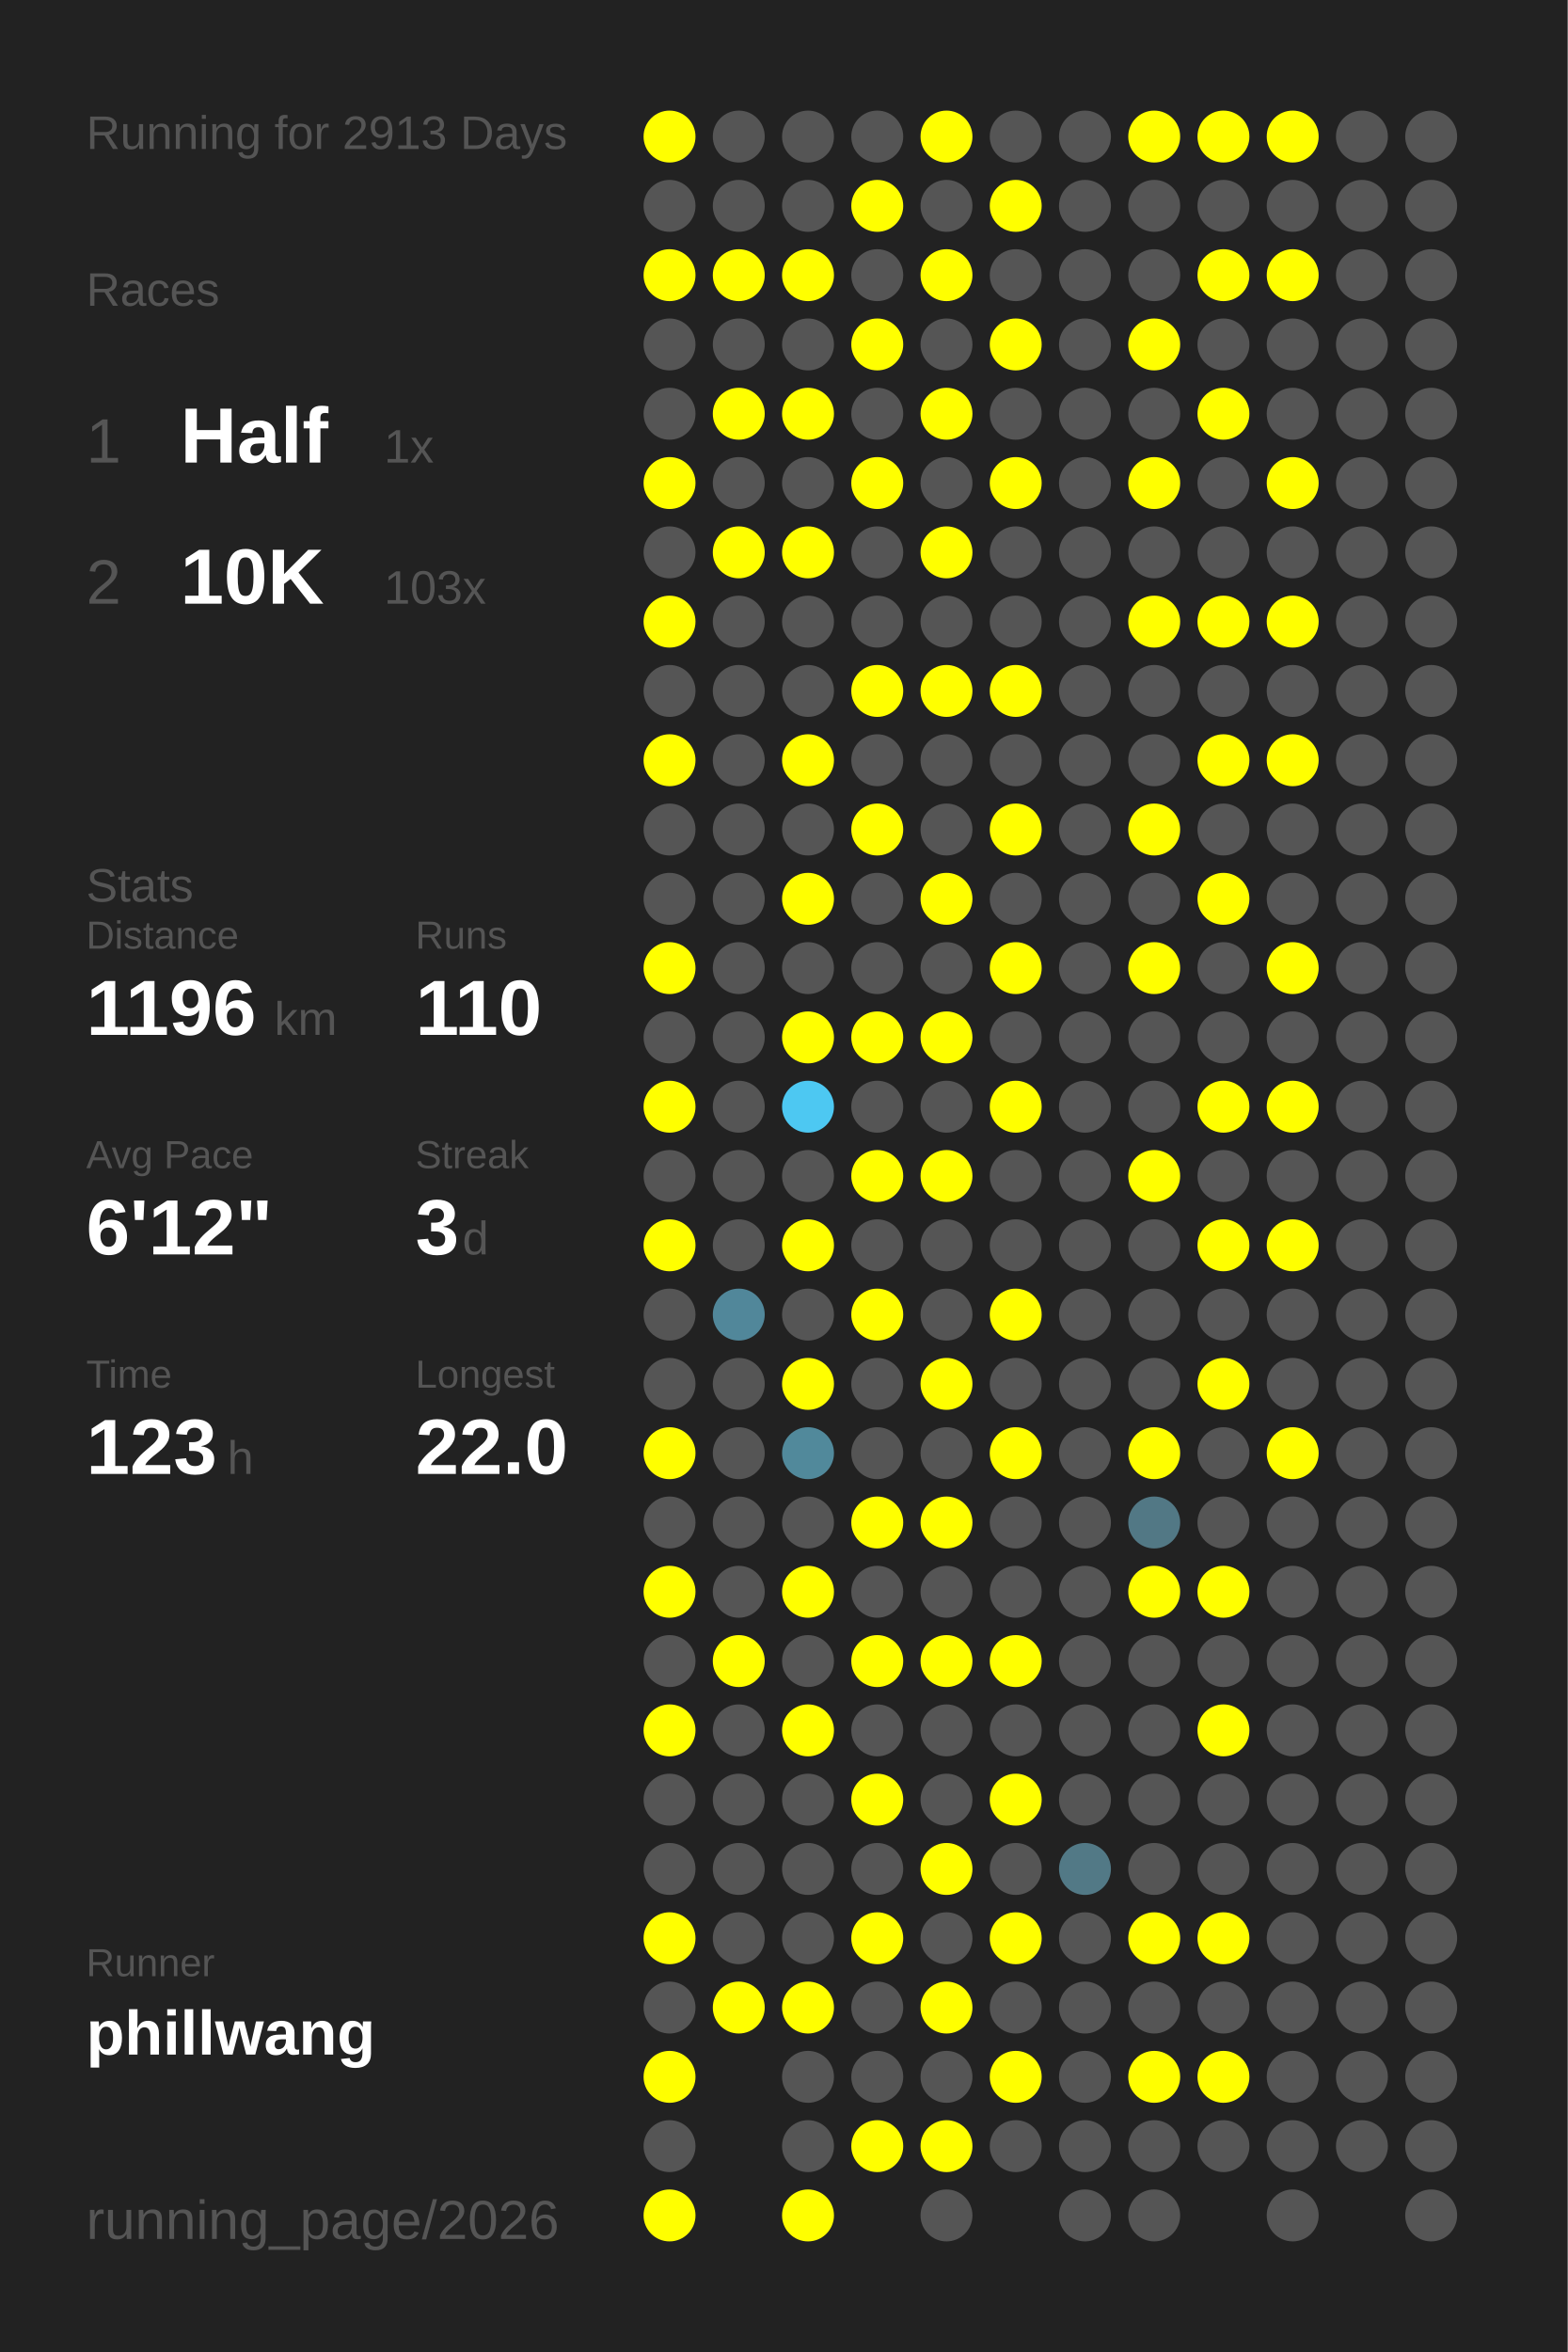
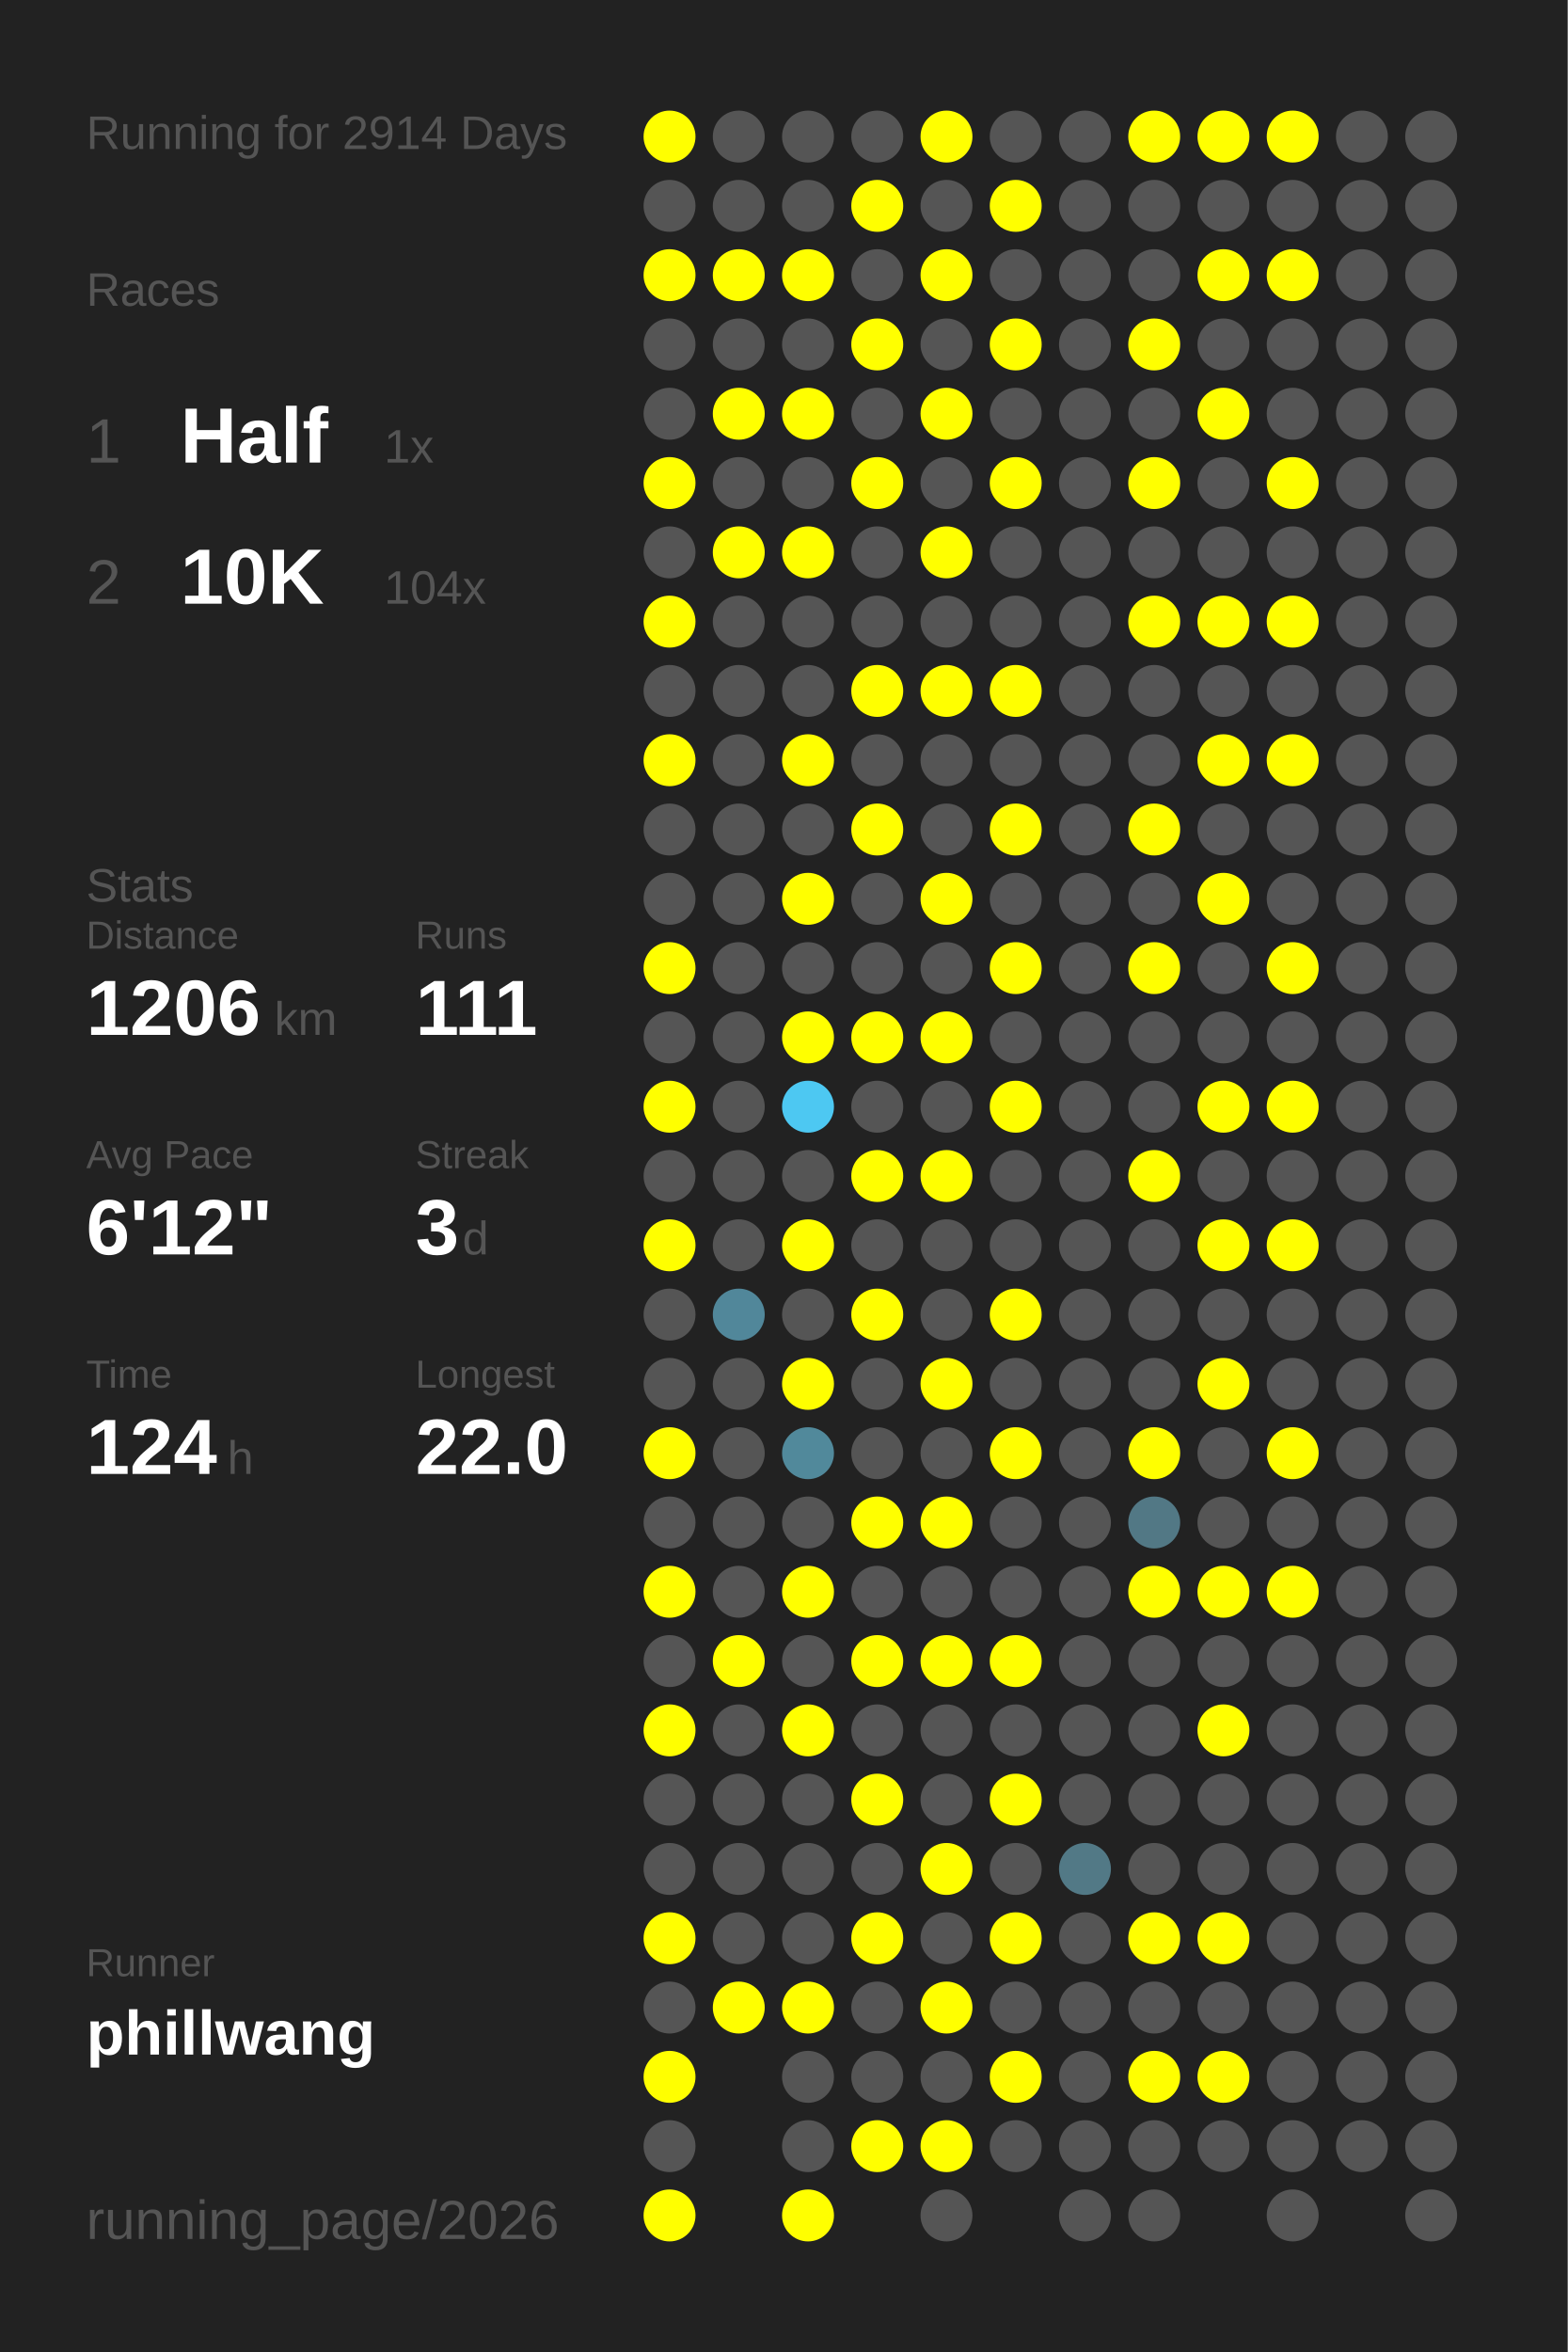
<svg xmlns="http://www.w3.org/2000/svg" baseProfile="full" height="300mm" version="1.1" viewBox="0,0,200,300" width="200mm">
  <defs />
  <rect fill="#222222" height="300" width="200" x="0" y="0" />
-   <text fill="#555555" style="font-size:6px; font-family:Arial;" x="11" y="19">Running for 2913 Days</text>
+   <text fill="#555555" style="font-size:6px; font-family:Arial;" x="11" y="19">Running for 2914 Days</text>
  <text fill="#555555" style="font-size:6px; font-family:Arial;" x="11" y="39">Races</text>
  <text fill="#555555" style="font-size:8px; font-family:Arial;" x="11" y="59">1</text>
  <text fill="#FFFFFF" style="font-size:10px; font-family:Arial; font-weight:bold;" x="23" y="59">Half</text>
  <text fill="#555555" style="font-size:6px; font-family:Arial;" x="49" y="59">1x</text>
  <text fill="#555555" style="font-size:8px; font-family:Arial;" x="11" y="77">2</text>
  <text fill="#FFFFFF" style="font-size:10px; font-family:Arial; font-weight:bold;" x="23" y="77">10K</text>
-   <text fill="#555555" style="font-size:6px; font-family:Arial;" x="49" y="77">103x</text>
+   <text fill="#555555" style="font-size:6px; font-family:Arial;" x="49" y="77">104x</text>
  <text fill="#555555" style="font-size:6px; font-family:Arial;" x="11" y="115">Stats</text>
  <text fill="#555555" style="font-size:5px; font-family:Arial;" x="11" y="121">Distance</text>
-   <text fill="#FFFFFF" style="font-size:10px; font-family:Arial; font-weight:bold;" x="11" y="132">1196</text>
+   <text fill="#FFFFFF" style="font-size:10px; font-family:Arial; font-weight:bold;" x="11" y="132">1206</text>
  <text fill="#555555" style="font-size:6px; font-family:Arial;" x="35" y="132">km</text>
  <text fill="#555555" style="font-size:5px; font-family:Arial;" x="53" y="121">Runs</text>
-   <text fill="#FFFFFF" style="font-size:10px; font-family:Arial; font-weight:bold;" x="53" y="132">110</text>
+   <text fill="#FFFFFF" style="font-size:10px; font-family:Arial; font-weight:bold;" x="53" y="132">111</text>
  <text fill="#555555" style="font-size:5px; font-family:Arial;" x="11" y="149">Avg Pace</text>
  <text fill="#FFFFFF" style="font-size:10px; font-family:Arial; font-weight:bold;" x="11" y="160">6'12"</text>
  <text fill="#555555" style="font-size:5px; font-family:Arial;" x="53" y="149">Streak</text>
  <text fill="#FFFFFF" style="font-size:10px; font-family:Arial; font-weight:bold;" x="53" y="160">3</text>
  <text fill="#555555" style="font-size:6px; font-family:Arial;" x="59" y="160">d</text>
  <text fill="#555555" style="font-size:5px; font-family:Arial;" x="11" y="177">Time</text>
-   <text fill="#FFFFFF" style="font-size:10px; font-family:Arial; font-weight:bold;" x="11" y="188">123</text>
+   <text fill="#FFFFFF" style="font-size:10px; font-family:Arial; font-weight:bold;" x="11" y="188">124</text>
  <text fill="#555555" style="font-size:6px; font-family:Arial;" x="29" y="188">h</text>
  <text fill="#555555" style="font-size:5px; font-family:Arial;" x="53" y="177">Longest</text>
  <text fill="#FFFFFF" style="font-size:10px; font-family:Arial; font-weight:bold;" x="53" y="188">22.0</text>
  <text fill="#555555" style="font-size:5px; font-family:Arial;" x="11" y="252.065">Runner</text>
  <text fill="#FFFFFF" style="font-size:8px; font-family:Arial; font-weight:bold;" x="11" y="262.065">phillwang</text>
  <text fill="#555555" style="font-size:7px; font-family:Arial;" x="11" y="285.581">running_page/2026</text>
  <circle cx="85.417" cy="17.419" fill="#FFFF00" r="3.312" />
  <circle cx="85.417" cy="26.258" fill="#555555" r="3.312" />
  <circle cx="85.417" cy="35.097" fill="#FFFF00" r="3.312" />
  <circle cx="85.417" cy="43.935" fill="#555555" r="3.312" />
  <circle cx="85.417" cy="52.774" fill="#555555" r="3.312" />
  <circle cx="85.417" cy="61.613" fill="#FFFF00" r="3.312" />
  <circle cx="85.417" cy="70.452" fill="#555555" r="3.312" />
  <circle cx="85.417" cy="79.29" fill="#FFFF00" r="3.312" />
  <circle cx="85.417" cy="88.129" fill="#555555" r="3.312" />
  <circle cx="85.417" cy="96.968" fill="#FFFF00" r="3.312" />
  <circle cx="85.417" cy="105.806" fill="#555555" r="3.312" />
  <circle cx="85.417" cy="114.645" fill="#555555" r="3.312" />
  <circle cx="85.417" cy="123.484" fill="#FFFF00" r="3.312" />
  <circle cx="85.417" cy="132.323" fill="#555555" r="3.312" />
  <circle cx="85.417" cy="141.161" fill="#FFFF00" r="3.312" />
  <circle cx="85.417" cy="150" fill="#555555" r="3.312" />
  <circle cx="85.417" cy="158.839" fill="#FFFF00" r="3.312" />
  <circle cx="85.417" cy="167.677" fill="#555555" r="3.312" />
  <circle cx="85.417" cy="176.516" fill="#555555" r="3.312" />
  <circle cx="85.417" cy="185.355" fill="#FFFF00" r="3.312" />
  <circle cx="85.417" cy="194.194" fill="#555555" r="3.312" />
  <circle cx="85.417" cy="203.032" fill="#FFFF00" r="3.312" />
  <circle cx="85.417" cy="211.871" fill="#555555" r="3.312" />
  <circle cx="85.417" cy="220.71" fill="#FFFF00" r="3.312" />
  <circle cx="85.417" cy="229.548" fill="#555555" r="3.312" />
  <circle cx="85.417" cy="238.387" fill="#555555" r="3.312" />
  <circle cx="85.417" cy="247.226" fill="#FFFF00" r="3.312" />
  <circle cx="85.417" cy="256.065" fill="#555555" r="3.312" />
  <circle cx="85.417" cy="264.903" fill="#FFFF00" r="3.312" />
  <circle cx="85.417" cy="273.742" fill="#555555" r="3.312" />
  <circle cx="85.417" cy="282.581" fill="#FFFF00" r="3.312" />
  <circle cx="94.25" cy="17.419" fill="#555555" r="3.312" />
  <circle cx="94.25" cy="26.258" fill="#555555" r="3.312" />
  <circle cx="94.25" cy="35.097" fill="#FFFF00" r="3.312" />
  <circle cx="94.25" cy="43.935" fill="#555555" r="3.312" />
  <circle cx="94.25" cy="52.774" fill="#FFFF00" r="3.312" />
  <circle cx="94.25" cy="61.613" fill="#555555" r="3.312" />
  <circle cx="94.25" cy="70.452" fill="#FFFF00" r="3.312" />
  <circle cx="94.25" cy="79.29" fill="#555555" r="3.312" />
  <circle cx="94.25" cy="88.129" fill="#555555" r="3.312" />
  <circle cx="94.25" cy="96.968" fill="#555555" r="3.312" />
  <circle cx="94.25" cy="105.806" fill="#555555" r="3.312" />
  <circle cx="94.25" cy="114.645" fill="#555555" r="3.312" />
  <circle cx="94.25" cy="123.484" fill="#555555" r="3.312" />
  <circle cx="94.25" cy="132.323" fill="#555555" r="3.312" />
  <circle cx="94.25" cy="141.161" fill="#555555" r="3.312" />
  <circle cx="94.25" cy="150" fill="#555555" r="3.312" />
  <circle cx="94.25" cy="158.839" fill="#555555" r="3.312" />
  <circle cx="94.25" cy="167.677" fill="#51879a" r="3.312" />
  <circle cx="94.25" cy="176.516" fill="#555555" r="3.312" />
  <circle cx="94.25" cy="185.355" fill="#555555" r="3.312" />
  <circle cx="94.25" cy="194.194" fill="#555555" r="3.312" />
  <circle cx="94.25" cy="203.032" fill="#555555" r="3.312" />
  <circle cx="94.25" cy="211.871" fill="#FFFF00" r="3.312" />
  <circle cx="94.25" cy="220.71" fill="#555555" r="3.312" />
  <circle cx="94.25" cy="229.548" fill="#555555" r="3.312" />
  <circle cx="94.25" cy="238.387" fill="#555555" r="3.312" />
  <circle cx="94.25" cy="247.226" fill="#555555" r="3.312" />
  <circle cx="94.25" cy="256.065" fill="#FFFF00" r="3.312" />
  <circle cx="103.083" cy="17.419" fill="#555555" r="3.312" />
  <circle cx="103.083" cy="26.258" fill="#555555" r="3.312" />
  <circle cx="103.083" cy="35.097" fill="#FFFF00" r="3.312" />
  <circle cx="103.083" cy="43.935" fill="#555555" r="3.312" />
  <circle cx="103.083" cy="52.774" fill="#FFFF00" r="3.312" />
  <circle cx="103.083" cy="61.613" fill="#555555" r="3.312" />
  <circle cx="103.083" cy="70.452" fill="#FFFF00" r="3.312" />
  <circle cx="103.083" cy="79.29" fill="#555555" r="3.312" />
  <circle cx="103.083" cy="88.129" fill="#555555" r="3.312" />
  <circle cx="103.083" cy="96.968" fill="#FFFF00" r="3.312" />
  <circle cx="103.083" cy="105.806" fill="#555555" r="3.312" />
  <circle cx="103.083" cy="114.645" fill="#FFFF00" r="3.312" />
  <circle cx="103.083" cy="123.484" fill="#555555" r="3.312" />
  <circle cx="103.083" cy="132.323" fill="#FFFF00" r="3.312" />
  <circle cx="103.083" cy="141.161" fill="#4dc8f2" r="3.312" />
  <circle cx="103.083" cy="150" fill="#555555" r="3.312" />
  <circle cx="103.083" cy="158.839" fill="#FFFF00" r="3.312" />
  <circle cx="103.083" cy="167.677" fill="#555555" r="3.312" />
  <circle cx="103.083" cy="176.516" fill="#FFFF00" r="3.312" />
  <circle cx="103.083" cy="185.355" fill="#51899b" r="3.312" />
  <circle cx="103.083" cy="194.194" fill="#555555" r="3.312" />
  <circle cx="103.083" cy="203.032" fill="#FFFF00" r="3.312" />
  <circle cx="103.083" cy="211.871" fill="#555555" r="3.312" />
  <circle cx="103.083" cy="220.71" fill="#FFFF00" r="3.312" />
  <circle cx="103.083" cy="229.548" fill="#555555" r="3.312" />
  <circle cx="103.083" cy="238.387" fill="#555555" r="3.312" />
  <circle cx="103.083" cy="247.226" fill="#555555" r="3.312" />
  <circle cx="103.083" cy="256.065" fill="#FFFF00" r="3.312" />
  <circle cx="103.083" cy="264.903" fill="#555555" r="3.312" />
  <circle cx="103.083" cy="273.742" fill="#555555" r="3.312" />
  <circle cx="103.083" cy="282.581" fill="#FFFF00" r="3.312" />
  <circle cx="111.917" cy="17.419" fill="#555555" r="3.312" />
  <circle cx="111.917" cy="26.258" fill="#FFFF00" r="3.312" />
  <circle cx="111.917" cy="35.097" fill="#555555" r="3.312" />
  <circle cx="111.917" cy="43.935" fill="#FFFF00" r="3.312" />
  <circle cx="111.917" cy="52.774" fill="#555555" r="3.312" />
  <circle cx="111.917" cy="61.613" fill="#FFFF00" r="3.312" />
  <circle cx="111.917" cy="70.452" fill="#555555" r="3.312" />
  <circle cx="111.917" cy="79.29" fill="#555555" r="3.312" />
  <circle cx="111.917" cy="88.129" fill="#FFFF00" r="3.312" />
  <circle cx="111.917" cy="96.968" fill="#555555" r="3.312" />
  <circle cx="111.917" cy="105.806" fill="#FFFF00" r="3.312" />
  <circle cx="111.917" cy="114.645" fill="#555555" r="3.312" />
  <circle cx="111.917" cy="123.484" fill="#555555" r="3.312" />
  <circle cx="111.917" cy="132.323" fill="#FFFF00" r="3.312" />
  <circle cx="111.917" cy="141.161" fill="#555555" r="3.312" />
  <circle cx="111.917" cy="150" fill="#FFFF00" r="3.312" />
  <circle cx="111.917" cy="158.839" fill="#555555" r="3.312" />
  <circle cx="111.917" cy="167.677" fill="#FFFF00" r="3.312" />
  <circle cx="111.917" cy="176.516" fill="#555555" r="3.312" />
  <circle cx="111.917" cy="185.355" fill="#555555" r="3.312" />
  <circle cx="111.917" cy="194.194" fill="#FFFF00" r="3.312" />
  <circle cx="111.917" cy="203.032" fill="#555555" r="3.312" />
  <circle cx="111.917" cy="211.871" fill="#FFFF00" r="3.312" />
  <circle cx="111.917" cy="220.71" fill="#555555" r="3.312" />
  <circle cx="111.917" cy="229.548" fill="#FFFF00" r="3.312" />
  <circle cx="111.917" cy="238.387" fill="#555555" r="3.312" />
  <circle cx="111.917" cy="247.226" fill="#FFFF00" r="3.312" />
  <circle cx="111.917" cy="256.065" fill="#555555" r="3.312" />
  <circle cx="111.917" cy="264.903" fill="#555555" r="3.312" />
  <circle cx="111.917" cy="273.742" fill="#FFFF00" r="3.312" />
  <circle cx="120.75" cy="17.419" fill="#FFFF00" r="3.312" />
  <circle cx="120.75" cy="26.258" fill="#555555" r="3.312" />
  <circle cx="120.75" cy="35.097" fill="#FFFF00" r="3.312" />
  <circle cx="120.75" cy="43.935" fill="#555555" r="3.312" />
  <circle cx="120.75" cy="52.774" fill="#FFFF00" r="3.312" />
  <circle cx="120.75" cy="61.613" fill="#555555" r="3.312" />
  <circle cx="120.75" cy="70.452" fill="#FFFF00" r="3.312" />
  <circle cx="120.75" cy="79.29" fill="#555555" r="3.312" />
  <circle cx="120.75" cy="88.129" fill="#FFFF00" r="3.312" />
  <circle cx="120.75" cy="96.968" fill="#555555" r="3.312" />
  <circle cx="120.75" cy="105.806" fill="#555555" r="3.312" />
  <circle cx="120.75" cy="114.645" fill="#FFFF00" r="3.312" />
  <circle cx="120.75" cy="123.484" fill="#555555" r="3.312" />
  <circle cx="120.75" cy="132.323" fill="#FFFF00" r="3.312" />
  <circle cx="120.75" cy="141.161" fill="#555555" r="3.312" />
  <circle cx="120.75" cy="150" fill="#FFFF00" r="3.312" />
  <circle cx="120.75" cy="158.839" fill="#555555" r="3.312" />
  <circle cx="120.75" cy="167.677" fill="#555555" r="3.312" />
  <circle cx="120.75" cy="176.516" fill="#FFFF00" r="3.312" />
  <circle cx="120.75" cy="185.355" fill="#555555" r="3.312" />
  <circle cx="120.75" cy="194.194" fill="#FFFF00" r="3.312" />
  <circle cx="120.75" cy="203.032" fill="#555555" r="3.312" />
  <circle cx="120.75" cy="211.871" fill="#FFFF00" r="3.312" />
  <circle cx="120.75" cy="220.71" fill="#555555" r="3.312" />
  <circle cx="120.75" cy="229.548" fill="#555555" r="3.312" />
  <circle cx="120.75" cy="238.387" fill="#FFFF00" r="3.312" />
  <circle cx="120.75" cy="247.226" fill="#555555" r="3.312" />
  <circle cx="120.75" cy="256.065" fill="#FFFF00" r="3.312" />
  <circle cx="120.75" cy="264.903" fill="#555555" r="3.312" />
  <circle cx="120.75" cy="273.742" fill="#FFFF00" r="3.312" />
  <circle cx="120.75" cy="282.581" fill="#555555" r="3.312" />
  <circle cx="129.583" cy="17.419" fill="#555555" r="3.312" />
  <circle cx="129.583" cy="26.258" fill="#FFFF00" r="3.312" />
  <circle cx="129.583" cy="35.097" fill="#555555" r="3.312" />
  <circle cx="129.583" cy="43.935" fill="#FFFF00" r="3.312" />
  <circle cx="129.583" cy="52.774" fill="#555555" r="3.312" />
  <circle cx="129.583" cy="61.613" fill="#FFFF00" r="3.312" />
  <circle cx="129.583" cy="70.452" fill="#555555" r="3.312" />
  <circle cx="129.583" cy="79.29" fill="#555555" r="3.312" />
  <circle cx="129.583" cy="88.129" fill="#FFFF00" r="3.312" />
  <circle cx="129.583" cy="96.968" fill="#555555" r="3.312" />
  <circle cx="129.583" cy="105.806" fill="#FFFF00" r="3.312" />
  <circle cx="129.583" cy="114.645" fill="#555555" r="3.312" />
  <circle cx="129.583" cy="123.484" fill="#FFFF00" r="3.312" />
  <circle cx="129.583" cy="132.323" fill="#555555" r="3.312" />
  <circle cx="129.583" cy="141.161" fill="#FFFF00" r="3.312" />
  <circle cx="129.583" cy="150" fill="#555555" r="3.312" />
  <circle cx="129.583" cy="158.839" fill="#555555" r="3.312" />
  <circle cx="129.583" cy="167.677" fill="#FFFF00" r="3.312" />
  <circle cx="129.583" cy="176.516" fill="#555555" r="3.312" />
  <circle cx="129.583" cy="185.355" fill="#FFFF00" r="3.312" />
  <circle cx="129.583" cy="194.194" fill="#555555" r="3.312" />
  <circle cx="129.583" cy="203.032" fill="#555555" r="3.312" />
  <circle cx="129.583" cy="211.871" fill="#FFFF00" r="3.312" />
  <circle cx="129.583" cy="220.71" fill="#555555" r="3.312" />
  <circle cx="129.583" cy="229.548" fill="#FFFF00" r="3.312" />
  <circle cx="129.583" cy="238.387" fill="#555555" r="3.312" />
  <circle cx="129.583" cy="247.226" fill="#FFFF00" r="3.312" />
  <circle cx="129.583" cy="256.065" fill="#555555" r="3.312" />
  <circle cx="129.583" cy="264.903" fill="#FFFF00" r="3.312" />
  <circle cx="129.583" cy="273.742" fill="#555555" r="3.312" />
  <circle cx="138.417" cy="17.419" fill="#555555" r="3.312" />
  <circle cx="138.417" cy="26.258" fill="#555555" r="3.312" />
  <circle cx="138.417" cy="35.097" fill="#555555" r="3.312" />
  <circle cx="138.417" cy="43.935" fill="#555555" r="3.312" />
  <circle cx="138.417" cy="52.774" fill="#555555" r="3.312" />
  <circle cx="138.417" cy="61.613" fill="#555555" r="3.312" />
  <circle cx="138.417" cy="70.452" fill="#555555" r="3.312" />
  <circle cx="138.417" cy="79.29" fill="#555555" r="3.312" />
  <circle cx="138.417" cy="88.129" fill="#555555" r="3.312" />
  <circle cx="138.417" cy="96.968" fill="#555555" r="3.312" />
  <circle cx="138.417" cy="105.806" fill="#555555" r="3.312" />
  <circle cx="138.417" cy="114.645" fill="#555555" r="3.312" />
  <circle cx="138.417" cy="123.484" fill="#555555" r="3.312" />
  <circle cx="138.417" cy="132.323" fill="#555555" r="3.312" />
  <circle cx="138.417" cy="141.161" fill="#555555" r="3.312" />
  <circle cx="138.417" cy="150" fill="#555555" r="3.312" />
  <circle cx="138.417" cy="158.839" fill="#555555" r="3.312" />
  <circle cx="138.417" cy="167.677" fill="#555555" r="3.312" />
  <circle cx="138.417" cy="176.516" fill="#555555" r="3.312" />
  <circle cx="138.417" cy="185.355" fill="#555555" r="3.312" />
  <circle cx="138.417" cy="194.194" fill="#555555" r="3.312" />
  <circle cx="138.417" cy="203.032" fill="#555555" r="3.312" />
  <circle cx="138.417" cy="211.871" fill="#555555" r="3.312" />
  <circle cx="138.417" cy="220.71" fill="#555555" r="3.312" />
  <circle cx="138.417" cy="229.548" fill="#555555" r="3.312" />
  <circle cx="138.417" cy="238.387" fill="#527986" r="3.312" />
  <circle cx="138.417" cy="247.226" fill="#555555" r="3.312" />
  <circle cx="138.417" cy="256.065" fill="#555555" r="3.312" />
  <circle cx="138.417" cy="264.903" fill="#555555" r="3.312" />
  <circle cx="138.417" cy="273.742" fill="#555555" r="3.312" />
  <circle cx="138.417" cy="282.581" fill="#555555" r="3.312" />
  <circle cx="147.25" cy="17.419" fill="#FFFF00" r="3.312" />
  <circle cx="147.25" cy="26.258" fill="#555555" r="3.312" />
  <circle cx="147.25" cy="35.097" fill="#555555" r="3.312" />
  <circle cx="147.25" cy="43.935" fill="#FFFF00" r="3.312" />
  <circle cx="147.25" cy="52.774" fill="#555555" r="3.312" />
  <circle cx="147.25" cy="61.613" fill="#FFFF00" r="3.312" />
  <circle cx="147.25" cy="70.452" fill="#555555" r="3.312" />
  <circle cx="147.25" cy="79.29" fill="#FFFF00" r="3.312" />
  <circle cx="147.25" cy="88.129" fill="#555555" r="3.312" />
  <circle cx="147.25" cy="96.968" fill="#555555" r="3.312" />
  <circle cx="147.25" cy="105.806" fill="#FFFF00" r="3.312" />
  <circle cx="147.25" cy="114.645" fill="#555555" r="3.312" />
  <circle cx="147.25" cy="123.484" fill="#FFFF00" r="3.312" />
  <circle cx="147.25" cy="132.323" fill="#555555" r="3.312" />
  <circle cx="147.25" cy="141.161" fill="#555555" r="3.312" />
  <circle cx="147.25" cy="150" fill="#FFFF00" r="3.312" />
  <circle cx="147.25" cy="158.839" fill="#555555" r="3.312" />
  <circle cx="147.25" cy="167.677" fill="#555555" r="3.312" />
  <circle cx="147.25" cy="176.516" fill="#555555" r="3.312" />
  <circle cx="147.25" cy="185.355" fill="#FFFF00" r="3.312" />
  <circle cx="147.25" cy="194.194" fill="#527885" r="3.312" />
  <circle cx="147.25" cy="203.032" fill="#FFFF00" r="3.312" />
  <circle cx="147.25" cy="211.871" fill="#555555" r="3.312" />
  <circle cx="147.25" cy="220.71" fill="#555555" r="3.312" />
  <circle cx="147.25" cy="229.548" fill="#555555" r="3.312" />
  <circle cx="147.25" cy="238.387" fill="#555555" r="3.312" />
  <circle cx="147.25" cy="247.226" fill="#FFFF00" r="3.312" />
  <circle cx="147.25" cy="256.065" fill="#555555" r="3.312" />
  <circle cx="147.25" cy="264.903" fill="#FFFF00" r="3.312" />
  <circle cx="147.25" cy="273.742" fill="#555555" r="3.312" />
  <circle cx="147.25" cy="282.581" fill="#555555" r="3.312" />
  <circle cx="156.083" cy="17.419" fill="#FFFF00" r="3.312" />
  <circle cx="156.083" cy="26.258" fill="#555555" r="3.312" />
  <circle cx="156.083" cy="35.097" fill="#FFFF00" r="3.312" />
  <circle cx="156.083" cy="43.935" fill="#555555" r="3.312" />
  <circle cx="156.083" cy="52.774" fill="#FFFF00" r="3.312" />
  <circle cx="156.083" cy="61.613" fill="#555555" r="3.312" />
  <circle cx="156.083" cy="70.452" fill="#555555" r="3.312" />
  <circle cx="156.083" cy="79.29" fill="#FFFF00" r="3.312" />
  <circle cx="156.083" cy="88.129" fill="#555555" r="3.312" />
  <circle cx="156.083" cy="96.968" fill="#FFFF00" r="3.312" />
  <circle cx="156.083" cy="105.806" fill="#555555" r="3.312" />
  <circle cx="156.083" cy="114.645" fill="#FFFF00" r="3.312" />
  <circle cx="156.083" cy="123.484" fill="#555555" r="3.312" />
  <circle cx="156.083" cy="132.323" fill="#555555" r="3.312" />
  <circle cx="156.083" cy="141.161" fill="#FFFF00" r="3.312" />
  <circle cx="156.083" cy="150" fill="#555555" r="3.312" />
  <circle cx="156.083" cy="158.839" fill="#FFFF00" r="3.312" />
  <circle cx="156.083" cy="167.677" fill="#555555" r="3.312" />
  <circle cx="156.083" cy="176.516" fill="#FFFF00" r="3.312" />
  <circle cx="156.083" cy="185.355" fill="#555555" r="3.312" />
  <circle cx="156.083" cy="194.194" fill="#555555" r="3.312" />
  <circle cx="156.083" cy="203.032" fill="#FFFF00" r="3.312" />
  <circle cx="156.083" cy="211.871" fill="#555555" r="3.312" />
  <circle cx="156.083" cy="220.71" fill="#FFFF00" r="3.312" />
  <circle cx="156.083" cy="229.548" fill="#555555" r="3.312" />
  <circle cx="156.083" cy="238.387" fill="#555555" r="3.312" />
  <circle cx="156.083" cy="247.226" fill="#FFFF00" r="3.312" />
  <circle cx="156.083" cy="256.065" fill="#555555" r="3.312" />
  <circle cx="156.083" cy="264.903" fill="#FFFF00" r="3.312" />
  <circle cx="156.083" cy="273.742" fill="#555555" r="3.312" />
  <circle cx="164.917" cy="17.419" fill="#FFFF00" r="3.312" />
  <circle cx="164.917" cy="26.258" fill="#555555" r="3.312" />
  <circle cx="164.917" cy="35.097" fill="#FFFF00" r="3.312" />
  <circle cx="164.917" cy="43.935" fill="#555555" r="3.312" />
  <circle cx="164.917" cy="52.774" fill="#555555" r="3.312" />
  <circle cx="164.917" cy="61.613" fill="#FFFF00" r="3.312" />
  <circle cx="164.917" cy="70.452" fill="#555555" r="3.312" />
  <circle cx="164.917" cy="79.29" fill="#FFFF00" r="3.312" />
  <circle cx="164.917" cy="88.129" fill="#555555" r="3.312" />
  <circle cx="164.917" cy="96.968" fill="#FFFF00" r="3.312" />
  <circle cx="164.917" cy="105.806" fill="#555555" r="3.312" />
  <circle cx="164.917" cy="114.645" fill="#555555" r="3.312" />
  <circle cx="164.917" cy="123.484" fill="#FFFF00" r="3.312" />
  <circle cx="164.917" cy="132.323" fill="#555555" r="3.312" />
  <circle cx="164.917" cy="141.161" fill="#FFFF00" r="3.312" />
  <circle cx="164.917" cy="150" fill="#555555" r="3.312" />
  <circle cx="164.917" cy="158.839" fill="#FFFF00" r="3.312" />
  <circle cx="164.917" cy="167.677" fill="#555555" r="3.312" />
  <circle cx="164.917" cy="176.516" fill="#555555" r="3.312" />
  <circle cx="164.917" cy="185.355" fill="#FFFF00" r="3.312" />
  <circle cx="164.917" cy="194.194" fill="#555555" r="3.312" />
-   <circle cx="164.917" cy="203.032" fill="#555555" r="3.312" />
+   <circle cx="164.917" cy="203.032" fill="#FFFF00" r="3.312" />
  <circle cx="164.917" cy="211.871" fill="#555555" r="3.312" />
  <circle cx="164.917" cy="220.71" fill="#555555" r="3.312" />
  <circle cx="164.917" cy="229.548" fill="#555555" r="3.312" />
  <circle cx="164.917" cy="238.387" fill="#555555" r="3.312" />
  <circle cx="164.917" cy="247.226" fill="#555555" r="3.312" />
  <circle cx="164.917" cy="256.065" fill="#555555" r="3.312" />
  <circle cx="164.917" cy="264.903" fill="#555555" r="3.312" />
  <circle cx="164.917" cy="273.742" fill="#555555" r="3.312" />
  <circle cx="164.917" cy="282.581" fill="#555555" r="3.312" />
  <circle cx="173.75" cy="17.419" fill="#555555" r="3.312" />
  <circle cx="173.75" cy="26.258" fill="#555555" r="3.312" />
  <circle cx="173.75" cy="35.097" fill="#555555" r="3.312" />
  <circle cx="173.75" cy="43.935" fill="#555555" r="3.312" />
  <circle cx="173.75" cy="52.774" fill="#555555" r="3.312" />
  <circle cx="173.75" cy="61.613" fill="#555555" r="3.312" />
  <circle cx="173.75" cy="70.452" fill="#555555" r="3.312" />
  <circle cx="173.75" cy="79.29" fill="#555555" r="3.312" />
  <circle cx="173.75" cy="88.129" fill="#555555" r="3.312" />
  <circle cx="173.75" cy="96.968" fill="#555555" r="3.312" />
  <circle cx="173.75" cy="105.806" fill="#555555" r="3.312" />
  <circle cx="173.75" cy="114.645" fill="#555555" r="3.312" />
  <circle cx="173.75" cy="123.484" fill="#555555" r="3.312" />
  <circle cx="173.75" cy="132.323" fill="#555555" r="3.312" />
  <circle cx="173.75" cy="141.161" fill="#555555" r="3.312" />
  <circle cx="173.75" cy="150" fill="#555555" r="3.312" />
  <circle cx="173.75" cy="158.839" fill="#555555" r="3.312" />
  <circle cx="173.75" cy="167.677" fill="#555555" r="3.312" />
  <circle cx="173.75" cy="176.516" fill="#555555" r="3.312" />
  <circle cx="173.75" cy="185.355" fill="#555555" r="3.312" />
  <circle cx="173.75" cy="194.194" fill="#555555" r="3.312" />
  <circle cx="173.75" cy="203.032" fill="#555555" r="3.312" />
  <circle cx="173.75" cy="211.871" fill="#555555" r="3.312" />
  <circle cx="173.75" cy="220.71" fill="#555555" r="3.312" />
  <circle cx="173.75" cy="229.548" fill="#555555" r="3.312" />
  <circle cx="173.75" cy="238.387" fill="#555555" r="3.312" />
  <circle cx="173.75" cy="247.226" fill="#555555" r="3.312" />
  <circle cx="173.75" cy="256.065" fill="#555555" r="3.312" />
  <circle cx="173.75" cy="264.903" fill="#555555" r="3.312" />
  <circle cx="173.75" cy="273.742" fill="#555555" r="3.312" />
  <circle cx="182.583" cy="17.419" fill="#555555" r="3.312" />
  <circle cx="182.583" cy="26.258" fill="#555555" r="3.312" />
  <circle cx="182.583" cy="35.097" fill="#555555" r="3.312" />
  <circle cx="182.583" cy="43.935" fill="#555555" r="3.312" />
  <circle cx="182.583" cy="52.774" fill="#555555" r="3.312" />
  <circle cx="182.583" cy="61.613" fill="#555555" r="3.312" />
  <circle cx="182.583" cy="70.452" fill="#555555" r="3.312" />
  <circle cx="182.583" cy="79.29" fill="#555555" r="3.312" />
  <circle cx="182.583" cy="88.129" fill="#555555" r="3.312" />
  <circle cx="182.583" cy="96.968" fill="#555555" r="3.312" />
  <circle cx="182.583" cy="105.806" fill="#555555" r="3.312" />
  <circle cx="182.583" cy="114.645" fill="#555555" r="3.312" />
  <circle cx="182.583" cy="123.484" fill="#555555" r="3.312" />
  <circle cx="182.583" cy="132.323" fill="#555555" r="3.312" />
  <circle cx="182.583" cy="141.161" fill="#555555" r="3.312" />
  <circle cx="182.583" cy="150" fill="#555555" r="3.312" />
  <circle cx="182.583" cy="158.839" fill="#555555" r="3.312" />
  <circle cx="182.583" cy="167.677" fill="#555555" r="3.312" />
  <circle cx="182.583" cy="176.516" fill="#555555" r="3.312" />
  <circle cx="182.583" cy="185.355" fill="#555555" r="3.312" />
  <circle cx="182.583" cy="194.194" fill="#555555" r="3.312" />
  <circle cx="182.583" cy="203.032" fill="#555555" r="3.312" />
  <circle cx="182.583" cy="211.871" fill="#555555" r="3.312" />
  <circle cx="182.583" cy="220.71" fill="#555555" r="3.312" />
  <circle cx="182.583" cy="229.548" fill="#555555" r="3.312" />
  <circle cx="182.583" cy="238.387" fill="#555555" r="3.312" />
  <circle cx="182.583" cy="247.226" fill="#555555" r="3.312" />
  <circle cx="182.583" cy="256.065" fill="#555555" r="3.312" />
  <circle cx="182.583" cy="264.903" fill="#555555" r="3.312" />
  <circle cx="182.583" cy="273.742" fill="#555555" r="3.312" />
  <circle cx="182.583" cy="282.581" fill="#555555" r="3.312" />
</svg>
